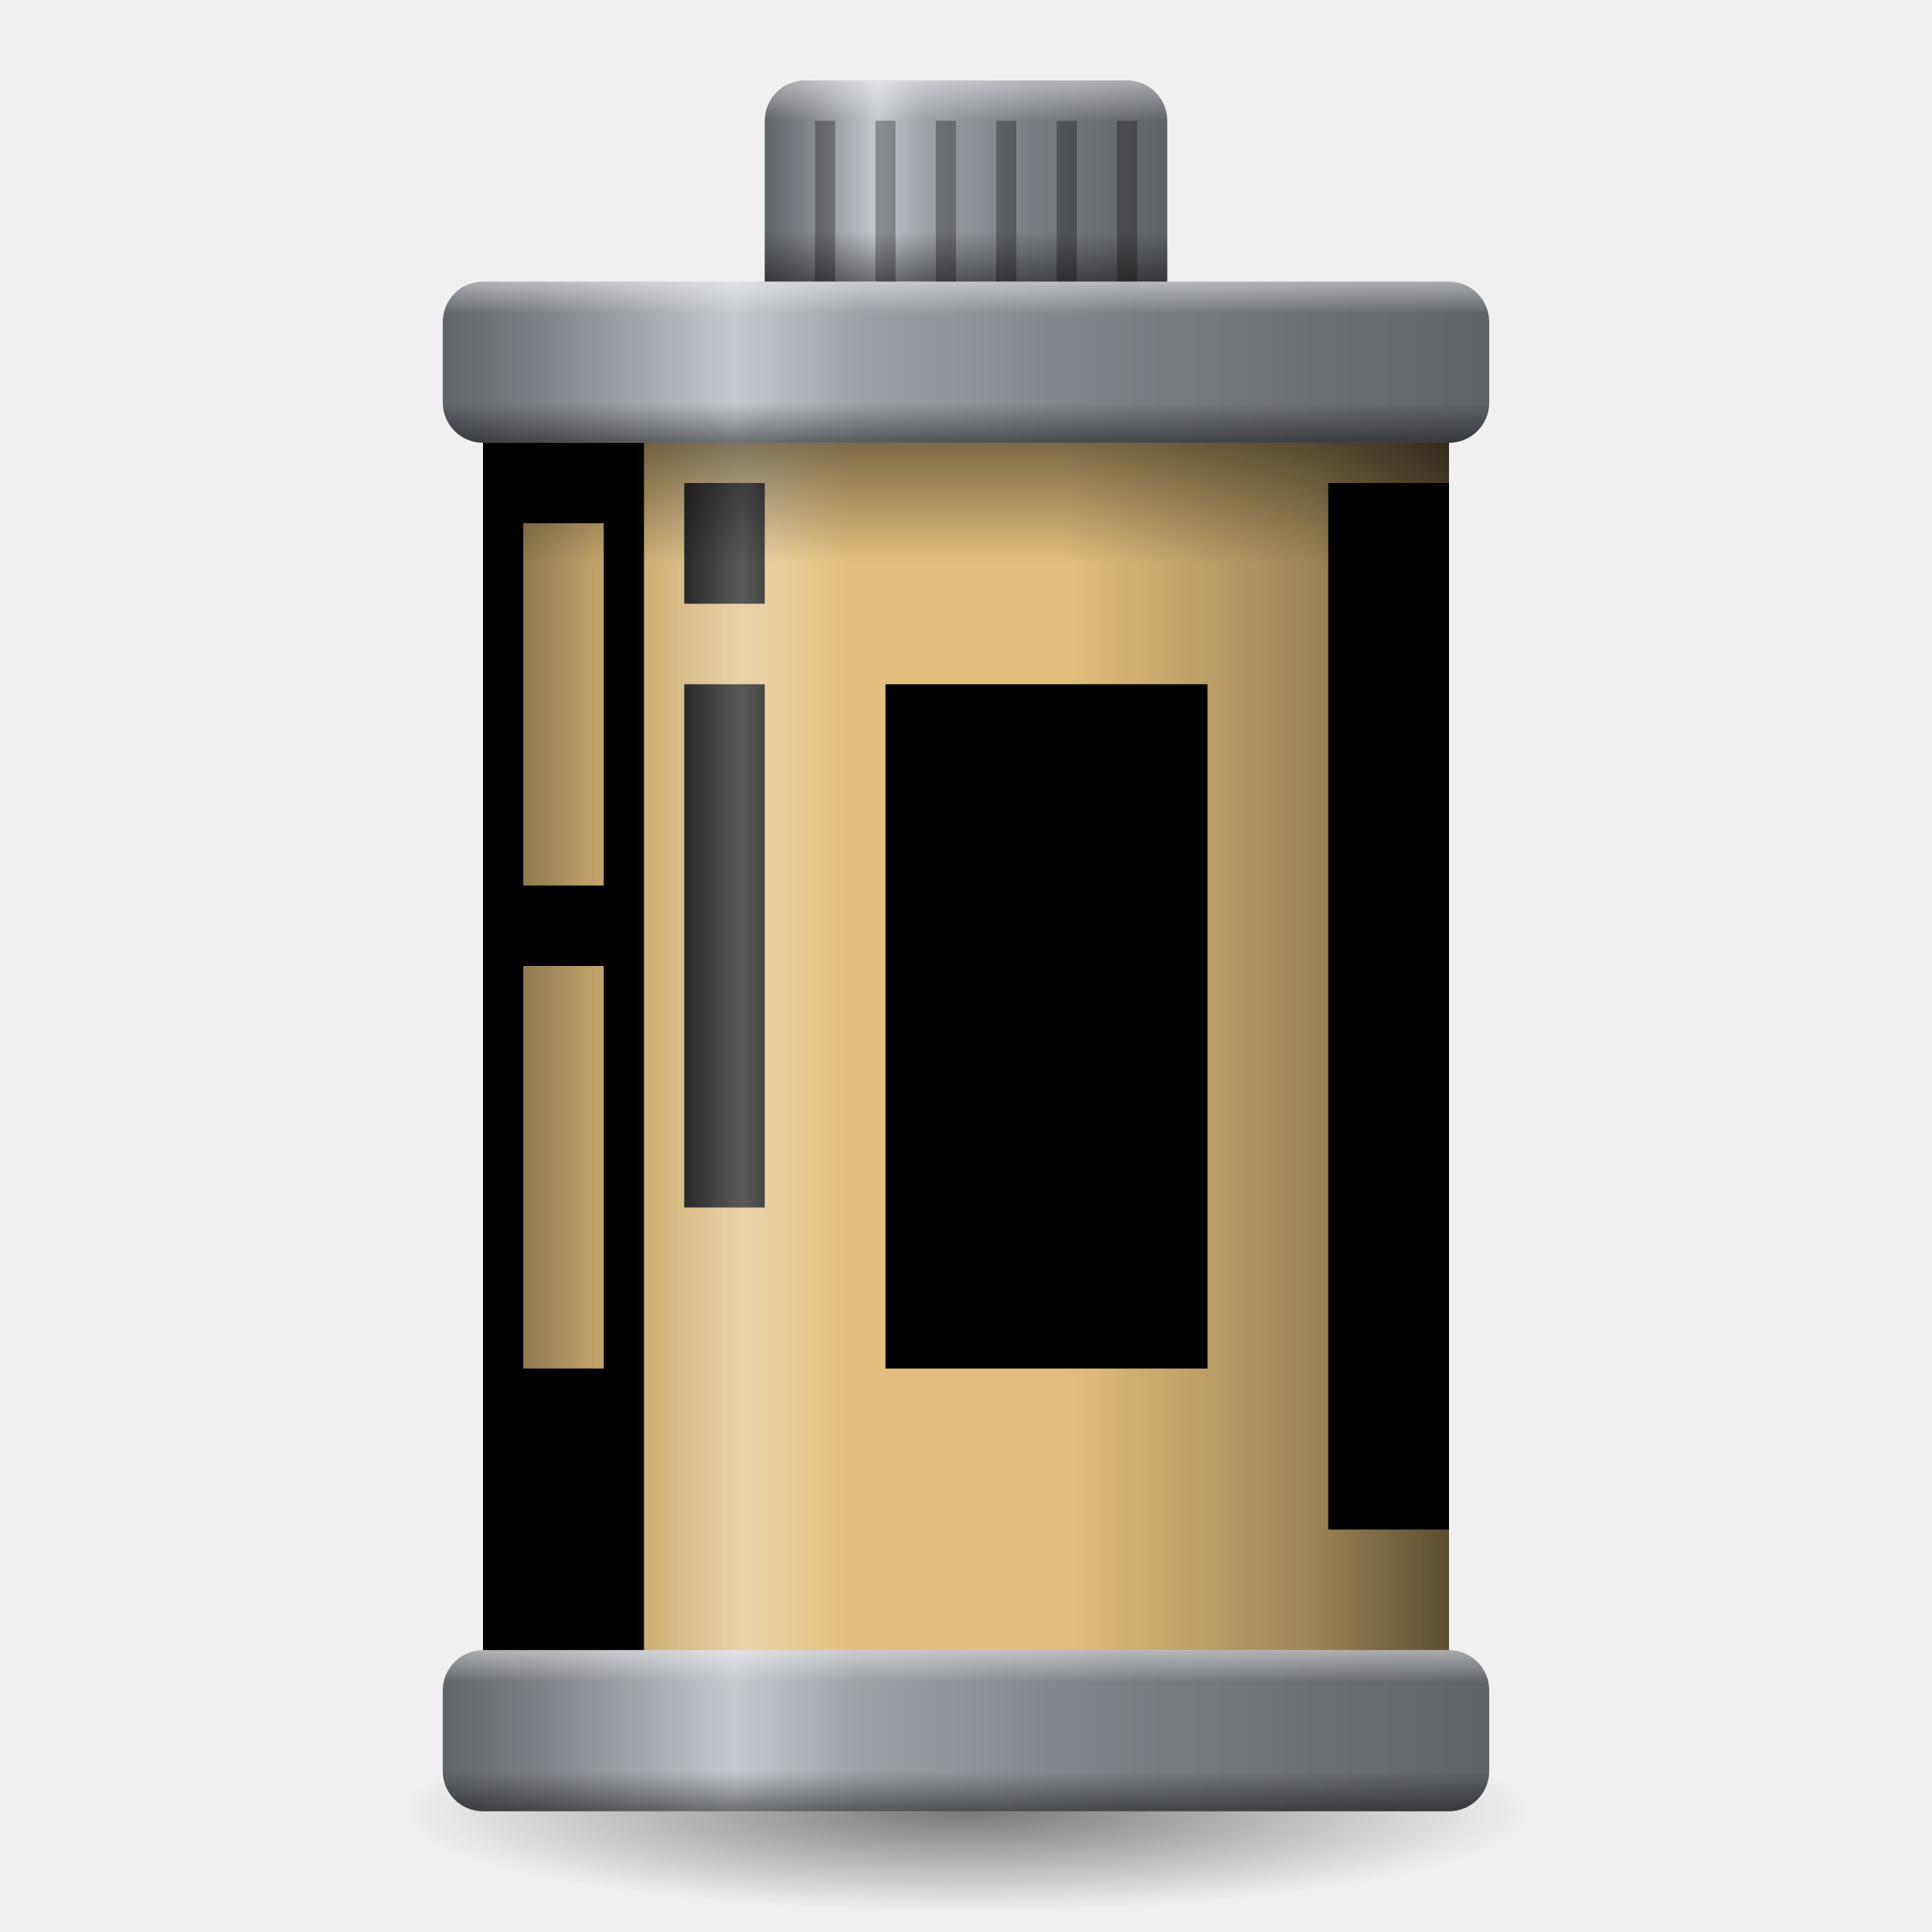
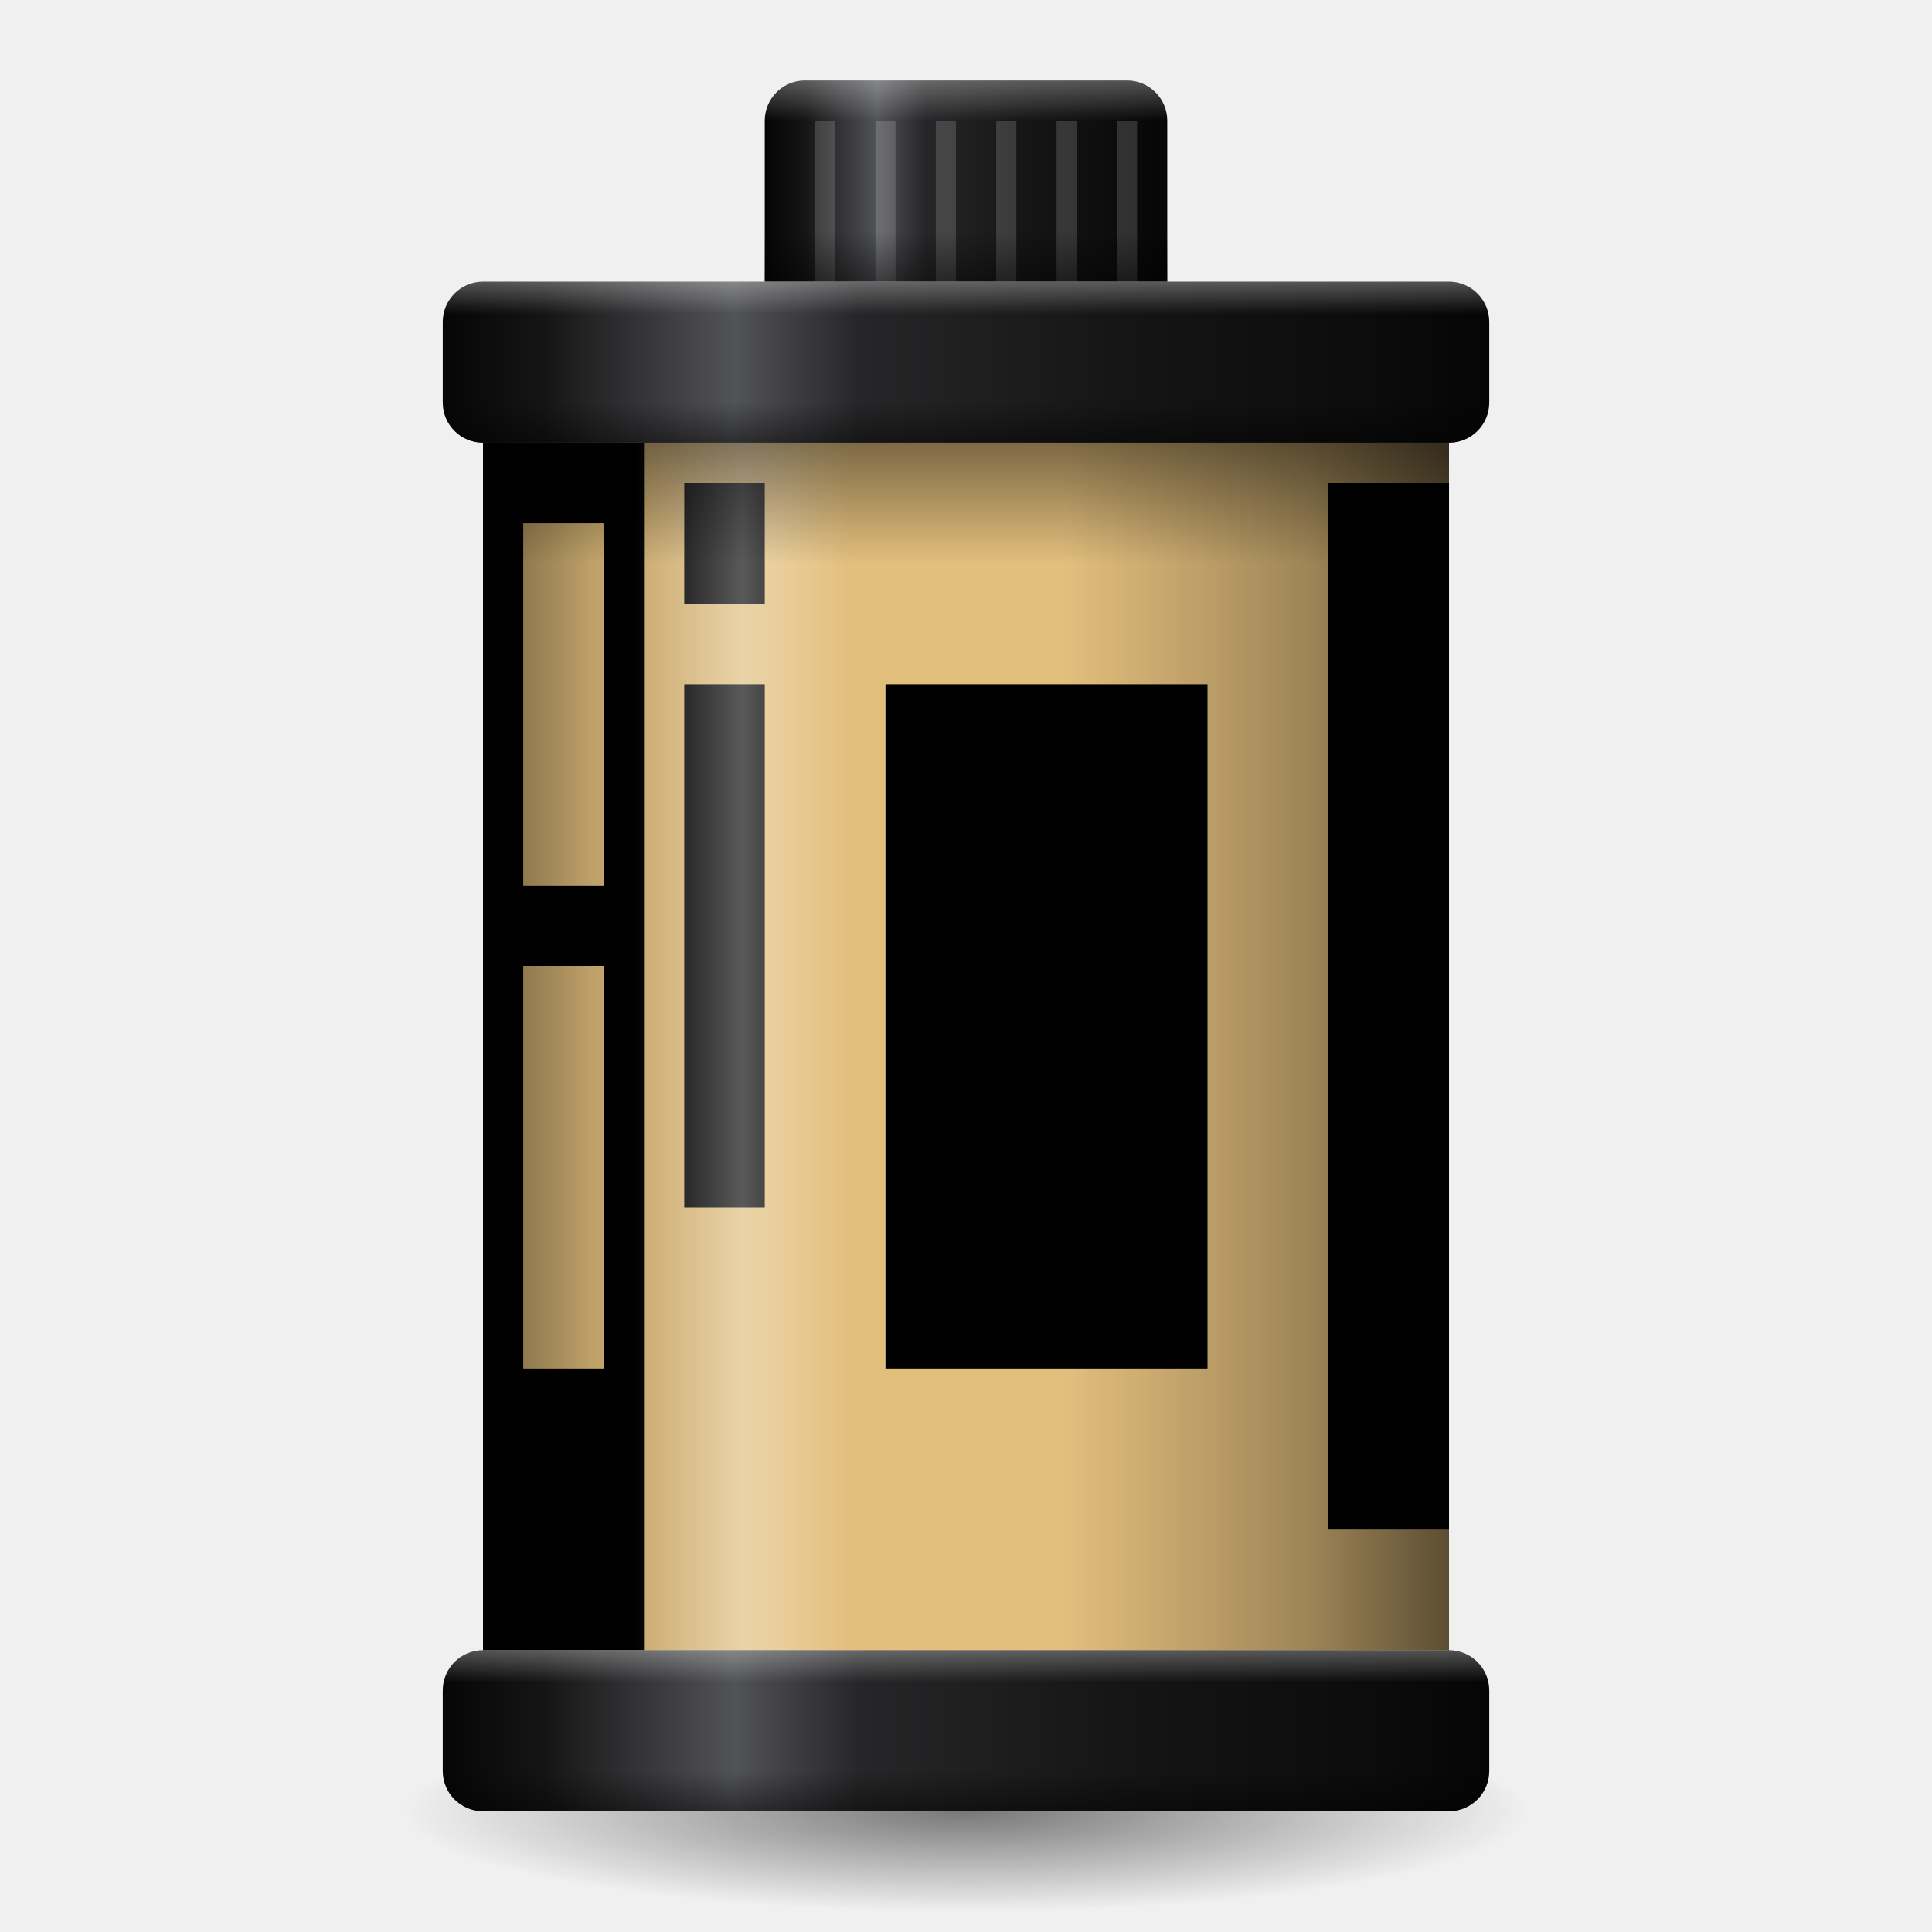
<svg xmlns="http://www.w3.org/2000/svg" width="48" height="48" viewBox="0 0 48 48" fill="none">
  <ellipse cx="24" cy="45" rx="14" ry="2.5" fill="url(#oni-ground)" />
  <path d="M19 3C19 2.448 19.448 2 20 2H28C28.552 2 29 2.448 29 3V7H19V3Z" fill="url(#oni-metal)" />
-   <path d="M20.5 3V7M22 3V7M23.5 3V7M25 3V7M26.5 3V7M28 3V7" stroke="#000000" stroke-opacity="0.3" stroke-width="0.5" />
+   <path d="M20.5 3V7M22 3V7M23.5 3V7M25 3V7M26.5 3V7M28 3V7" stroke="#FFFFFF" stroke-opacity="0.16" stroke-width="0.5" />
  <path d="M19 3C19 2.448 19.448 2 20 2H28C28.552 2 29 2.448 29 3V7H19V3Z" fill="url(#oni-roll)" />
  <rect x="12" y="11" width="24" height="30" fill="#E3BF7D" />
  <rect x="12" y="11" width="4" height="30" fill="#000000" />
  <rect x="22" y="17" width="8" height="17" fill="#000000" />
  <rect x="33" y="12" width="3" height="26" fill="#000000" />
  <rect x="17" y="12" width="2" height="3" fill="#000000" />
  <rect x="13" y="13" width="2" height="9" fill="#E3BF7D" />
  <rect x="13" y="24" width="2" height="10" fill="#E3BF7D" />
  <rect x="17" y="17" width="2" height="13" fill="#000000" />
  <rect x="12" y="11" width="24" height="30" fill="url(#oni-round)" />
  <rect x="12" y="11" width="24" height="30" fill="url(#oni-gleam)" />
  <rect x="12" y="11" width="24" height="3" fill="url(#oni-under)" />
  <path d="M11 8C11 7.448 11.448 7 12 7H36C36.552 7 37 7.448 37 8V10C37 10.552 36.552 11 36 11H12C11.448 11 11 10.552 11 10V8Z" fill="url(#oni-metal)" />
  <path d="M11 42C11 41.448 11.448 41 12 41H36C36.552 41 37 41.448 37 42V44C37 44.552 36.552 45 36 45H12C11.448 45 11 44.552 11 44V42Z" fill="url(#oni-metal)" />
  <path d="M11 8C11 7.448 11.448 7 12 7H36C36.552 7 37 7.448 37 8V10C37 10.552 36.552 11 36 11H12C11.448 11 11 10.552 11 10V8Z" fill="url(#oni-roll)" />
  <path d="M11 42C11 41.448 11.448 41 12 41H36C36.552 41 37 41.448 37 42V44C37 44.552 36.552 45 36 45H12C11.448 45 11 44.552 11 44V42Z" fill="url(#oni-roll)" />
  <defs>
    <radialGradient id="oni-ground" cx="0.5" cy="0.5" r="0.5">
      <stop stop-color="#000000" stop-opacity="0.5" />
      <stop offset="1" stop-color="#000000" stop-opacity="0" />
    </radialGradient>
    <linearGradient id="oni-metal" x1="0" y1="0" x2="1" y2="0">
-       <stop offset="0" stop-color="#5F6368" />
-       <stop offset="0.1" stop-color="#7F8288" />
-       <stop offset="0.28" stop-color="#C6CAD0" />
-       <stop offset="0.4" stop-color="#9DA1A7" />
-       <stop offset="0.65" stop-color="#7B7F85" />
-       <stop offset="0.88" stop-color="#686B70" />
-       <stop offset="1" stop-color="#5F6368" />
+       <stop offset="0" stop-color="#050505" />
+       <stop offset="0.1" stop-color="#151516" />
+       <stop offset="0.28" stop-color="#525356" />
+       <stop offset="0.4" stop-color="#262628" />
+       <stop offset="0.65" stop-color="#151516" />
+       <stop offset="0.88" stop-color="#0C0C0D" />
+       <stop offset="1" stop-color="#050505" />
    </linearGradient>
    <linearGradient id="oni-roll" x1="0" y1="0" x2="0" y2="1">
-       <stop stop-color="#FFFFFF" stop-opacity="0.45" />
+       <stop stop-color="#FFFFFF" stop-opacity="0.3" />
      <stop offset="0.2" stop-color="#FFFFFF" stop-opacity="0" />
      <stop offset="0.75" stop-color="#000000" stop-opacity="0" />
      <stop offset="1" stop-color="#000000" stop-opacity="0.45" />
    </linearGradient>
    <linearGradient id="oni-round" x1="0" y1="0" x2="1" y2="0">
      <stop stop-color="#000000" stop-opacity="0.5" />
      <stop offset="0.12" stop-color="#000000" stop-opacity="0.15" />
      <stop offset="0.3" stop-color="#000000" stop-opacity="0" />
      <stop offset="0.6" stop-color="#000000" stop-opacity="0" />
      <stop offset="0.85" stop-color="#000000" stop-opacity="0.3" />
      <stop offset="1" stop-color="#000000" stop-opacity="0.6" />
    </linearGradient>
    <linearGradient id="oni-gleam" x1="0" y1="0" x2="1" y2="0">
      <stop offset="0.16" stop-color="#FFFFFF" stop-opacity="0" />
      <stop offset="0.27" stop-color="#FFFFFF" stop-opacity="0.35" />
      <stop offset="0.38" stop-color="#FFFFFF" stop-opacity="0" />
    </linearGradient>
    <linearGradient id="oni-under" x1="0" y1="0" x2="0" y2="1">
      <stop stop-color="#000000" stop-opacity="0.45" />
      <stop offset="1" stop-color="#000000" stop-opacity="0" />
    </linearGradient>
  </defs>
</svg>
